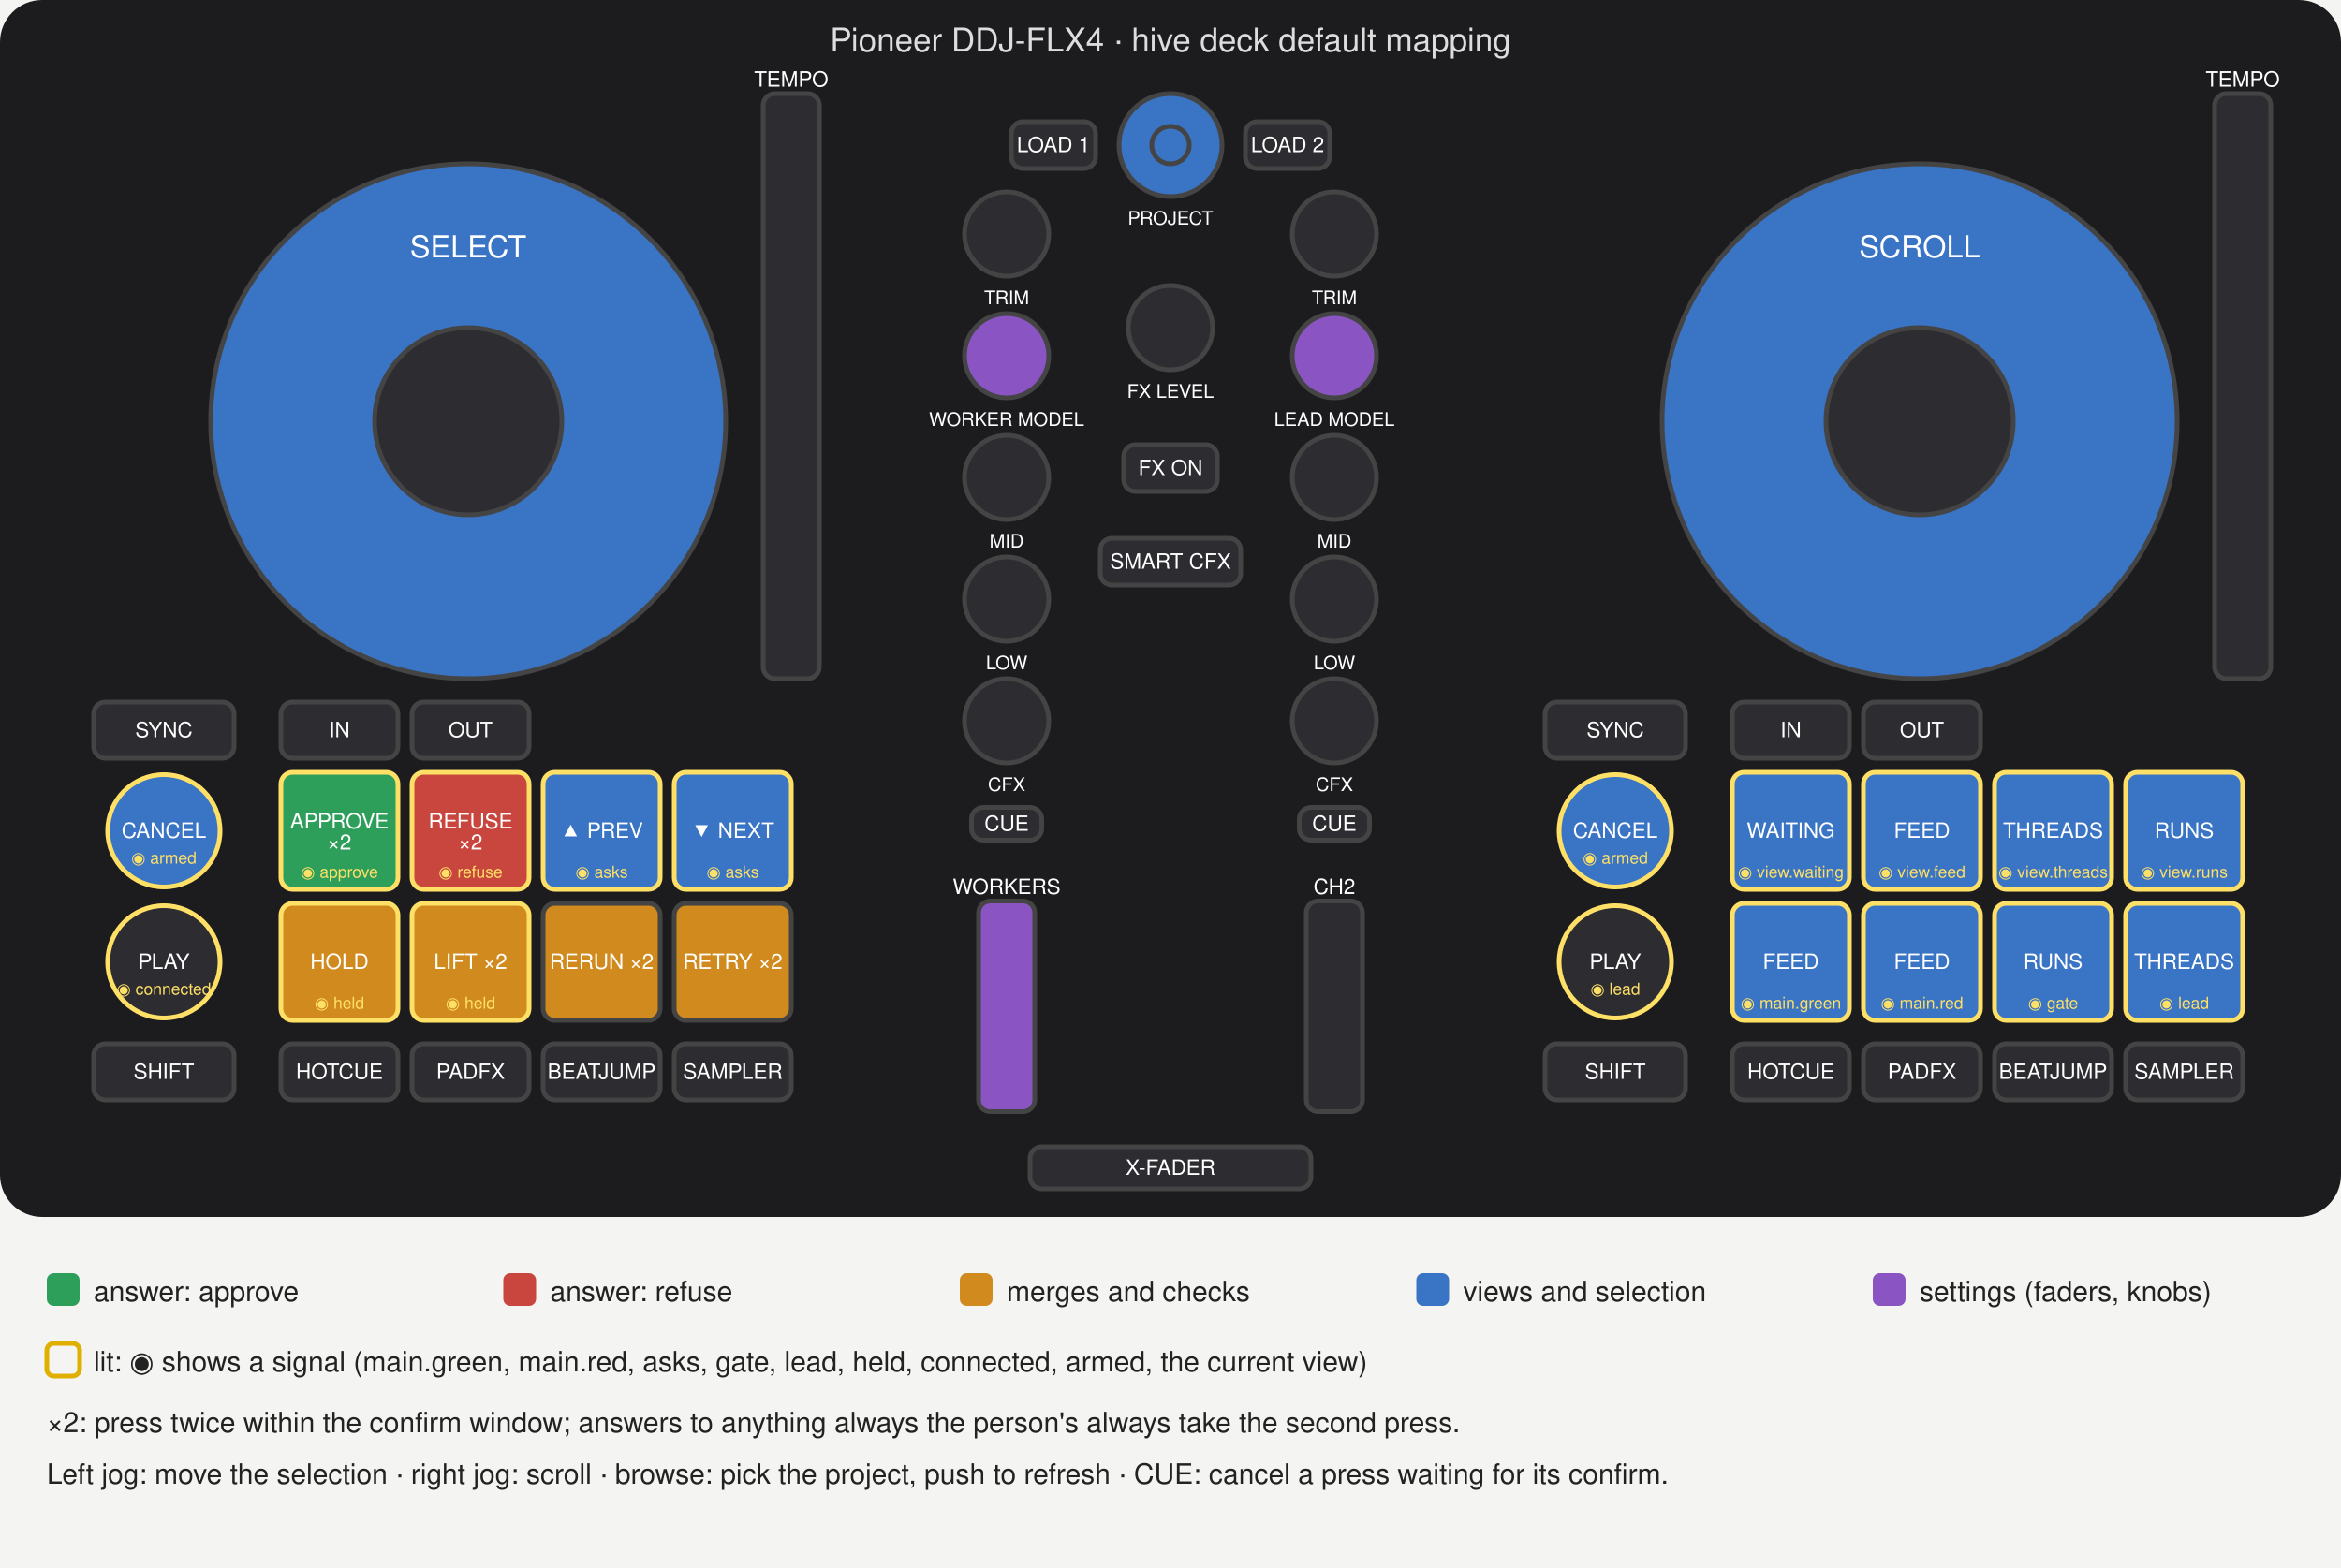
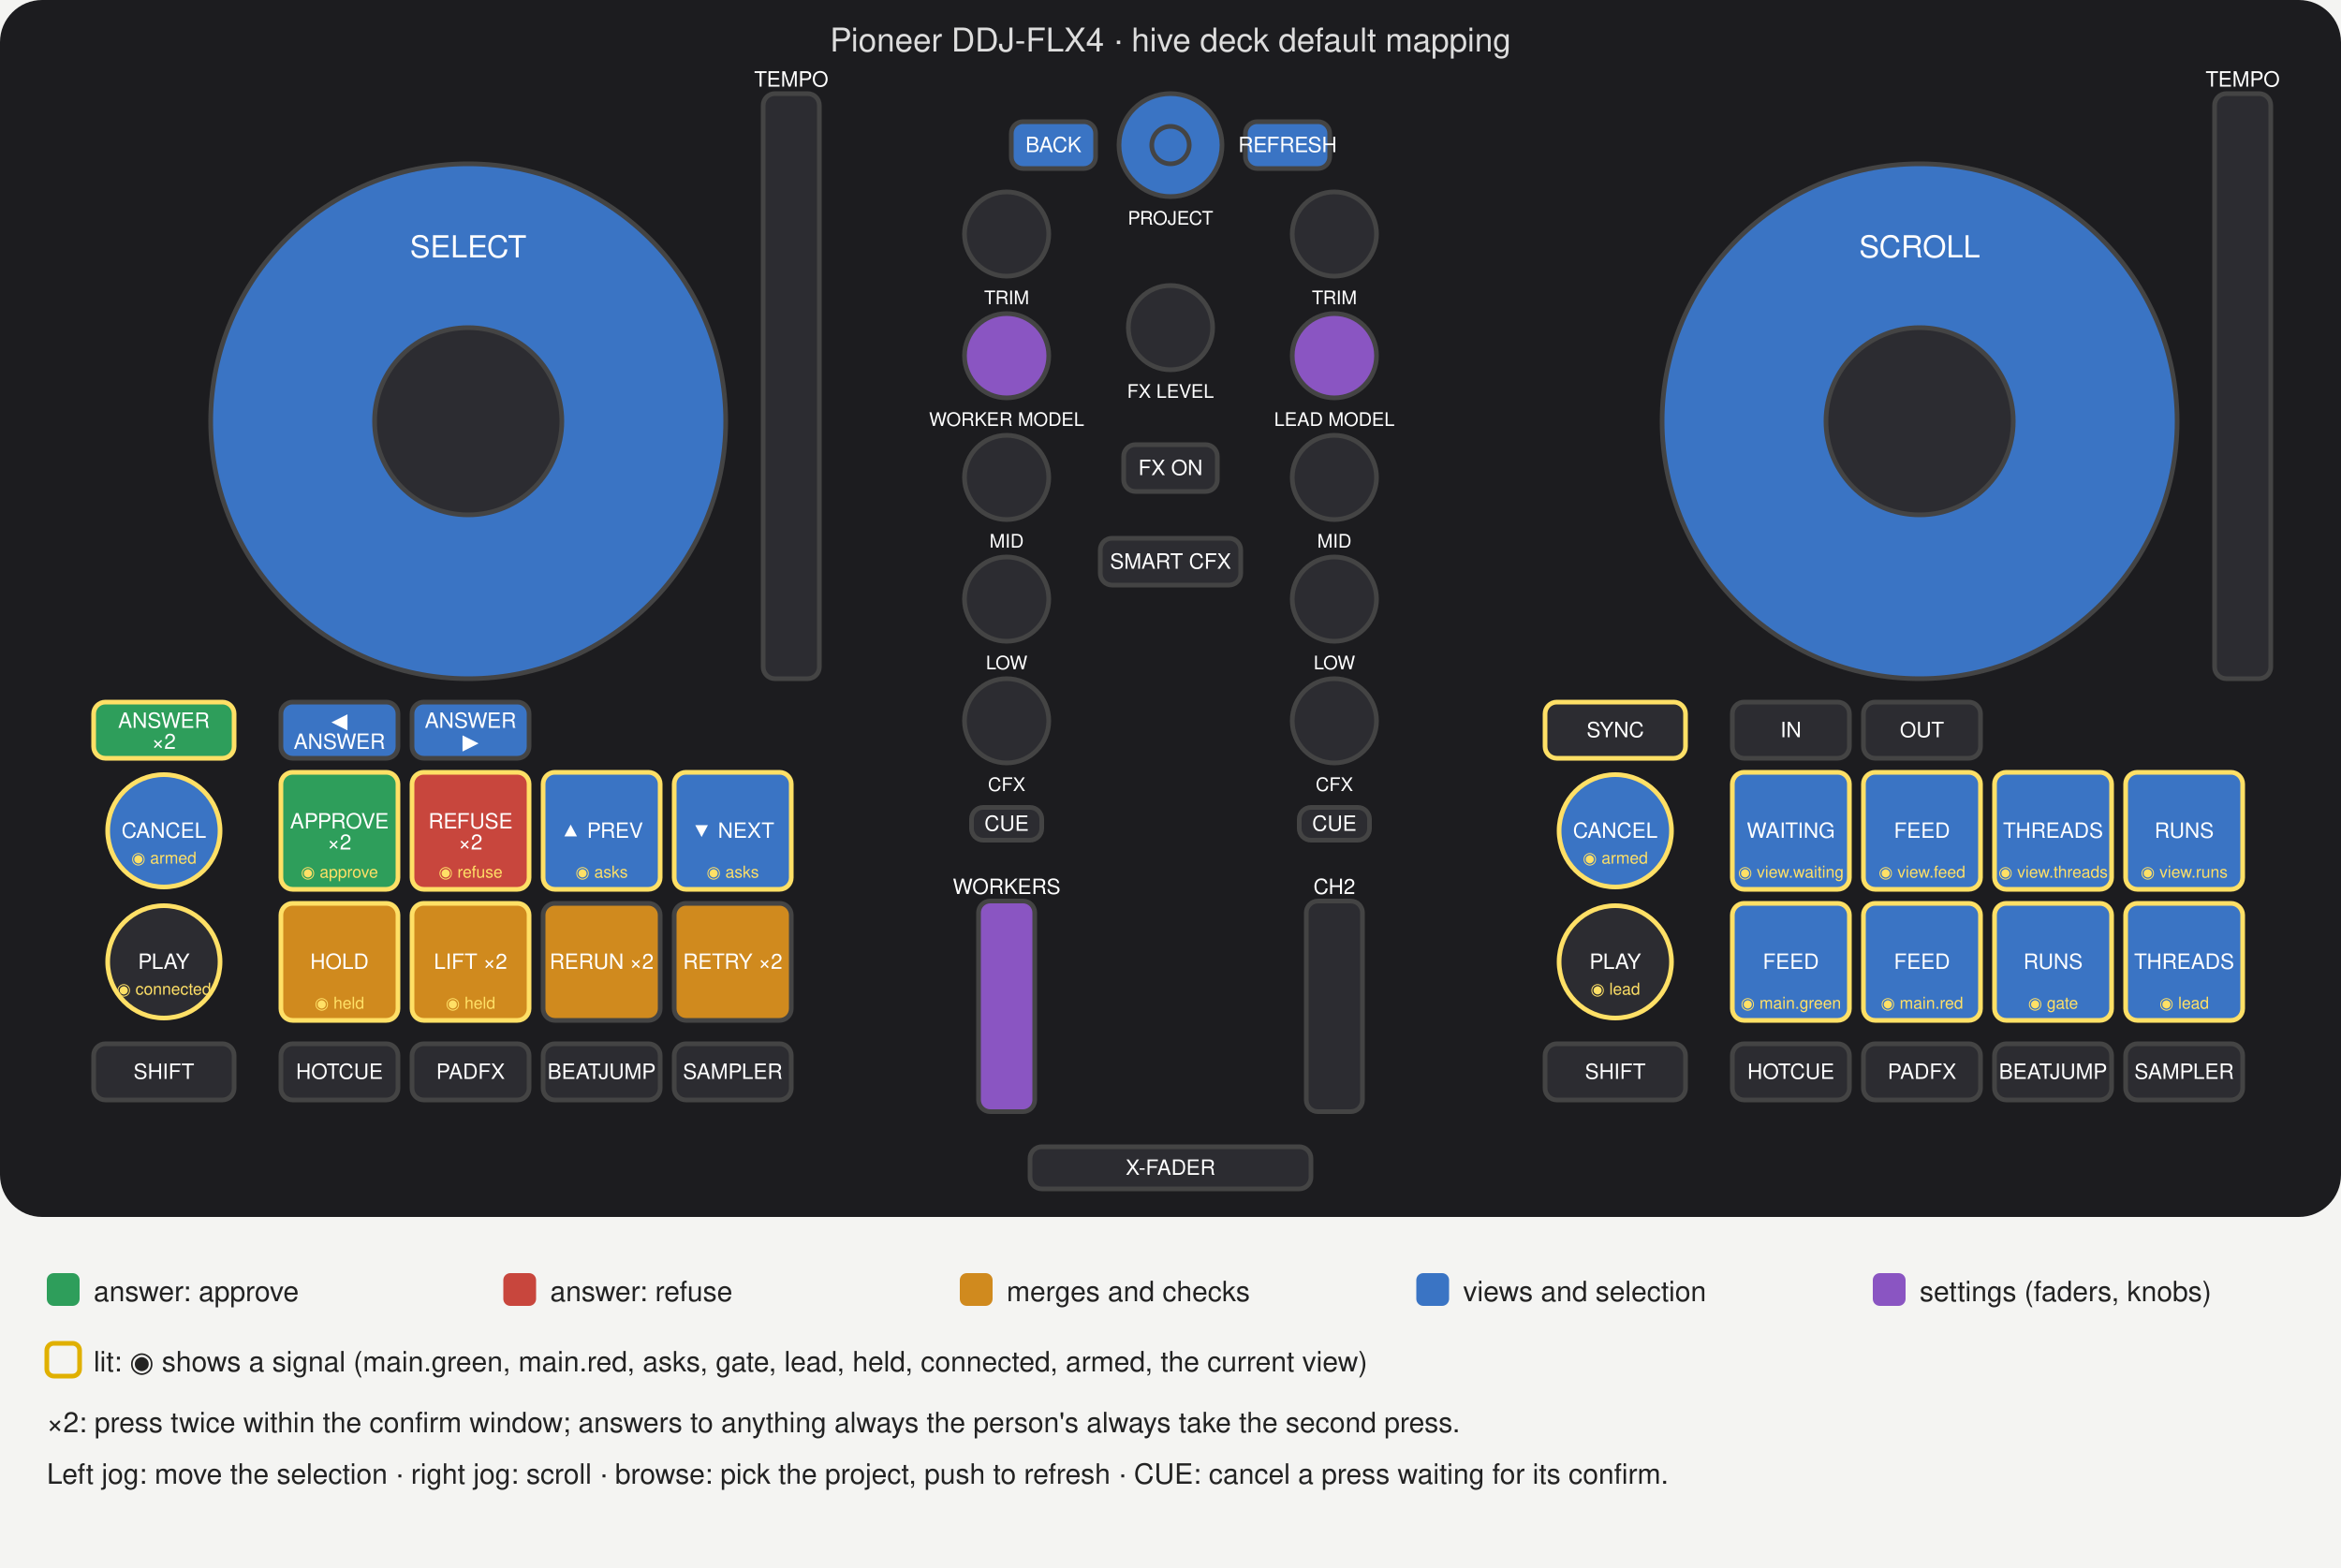
<svg xmlns="http://www.w3.org/2000/svg" width="1000" height="670" viewBox="0 0 1000 670" font-family="Helvetica, Arial, sans-serif">
  <rect x="0" y="0" width="1000" height="670" fill="#f4f4f2" />
  <rect x="0" y="0" width="1000" height="520" rx="18" fill="#1c1c1f" />
  <text x="500" y="22" fill="#ddd" font-size="14" text-anchor="middle">Pioneer DDJ-FLX4 · hive deck default mapping</text>
  <rect x="326" y="40" width="24" height="250" rx="5" fill="#2c2c31" stroke="#444" stroke-width="2" />
  <text x="338" y="37" fill="#fff" font-size="9" text-anchor="middle">TEMPO</text>
  <circle cx="200" cy="180" r="110" fill="#3a74c4" stroke="#444" stroke-width="2" />
  <text x="200" y="110" fill="#fff" font-size="13" text-anchor="middle">SELECT</text>
  <circle cx="200" cy="180" r="40" fill="#2c2c31" stroke="#444" stroke-width="2" />
  <rect x="120" y="330" width="50" height="50" rx="5" fill="#2e9e5b" stroke="#ffe066" stroke-width="2" />
  <text x="145" y="354" fill="#fff" font-size="9" text-anchor="middle">APPROVE</text>
  <text x="145" y="363" fill="#fff" font-size="9" text-anchor="middle">×2</text>
  <text x="145" y="375" fill="#ffe066" font-size="7" text-anchor="middle">◉ approve</text>
  <rect x="176" y="330" width="50" height="50" rx="5" fill="#c8463d" stroke="#ffe066" stroke-width="2" />
  <text x="201" y="354" fill="#fff" font-size="9" text-anchor="middle">REFUSE</text>
  <text x="201" y="363" fill="#fff" font-size="9" text-anchor="middle">×2</text>
  <text x="201" y="375" fill="#ffe066" font-size="7" text-anchor="middle">◉ refuse</text>
  <rect x="232" y="330" width="50" height="50" rx="5" fill="#3a74c4" stroke="#ffe066" stroke-width="2" />
  <text x="257" y="358" fill="#fff" font-size="9" text-anchor="middle">▲ PREV</text>
  <text x="257" y="375" fill="#ffe066" font-size="7" text-anchor="middle">◉ asks</text>
  <rect x="288" y="330" width="50" height="50" rx="5" fill="#3a74c4" stroke="#ffe066" stroke-width="2" />
  <text x="313" y="358" fill="#fff" font-size="9" text-anchor="middle">▼ NEXT</text>
  <text x="313" y="375" fill="#ffe066" font-size="7" text-anchor="middle">◉ asks</text>
  <rect x="120" y="386" width="50" height="50" rx="5" fill="#d08a1e" stroke="#ffe066" stroke-width="2" />
  <text x="145" y="414" fill="#fff" font-size="9" text-anchor="middle">HOLD</text>
  <text x="145" y="431" fill="#ffe066" font-size="7" text-anchor="middle">◉ held</text>
  <rect x="176" y="386" width="50" height="50" rx="5" fill="#d08a1e" stroke="#ffe066" stroke-width="2" />
  <text x="201" y="414" fill="#fff" font-size="9" text-anchor="middle">LIFT ×2</text>
  <text x="201" y="431" fill="#ffe066" font-size="7" text-anchor="middle">◉ held</text>
  <rect x="232" y="386" width="50" height="50" rx="5" fill="#d08a1e" stroke="#444" stroke-width="2" />
  <text x="257" y="414" fill="#fff" font-size="9" text-anchor="middle">RERUN ×2</text>
  <rect x="288" y="386" width="50" height="50" rx="5" fill="#d08a1e" stroke="#444" stroke-width="2" />
  <text x="313" y="414" fill="#fff" font-size="9" text-anchor="middle">RETRY ×2</text>
  <circle cx="70" cy="355" r="24" fill="#3a74c4" stroke="#ffe066" stroke-width="2" />
  <text x="70" y="358" fill="#fff" font-size="9" text-anchor="middle">CANCEL</text>
  <text x="70" y="369" fill="#ffe066" font-size="7" text-anchor="middle">◉ armed</text>
  <circle cx="70" cy="411" r="24" fill="#2c2c31" stroke="#ffe066" stroke-width="2" />
  <text x="70" y="414" fill="#fff" font-size="9" text-anchor="middle">PLAY</text>
  <text x="70" y="425" fill="#ffe066" font-size="7" text-anchor="middle">◉ connected</text>
  <rect x="40" y="446" width="60" height="24" rx="5" fill="#2c2c31" stroke="#444" stroke-width="2" />
  <text x="70" y="461" fill="#fff" font-size="9" text-anchor="middle">SHIFT</text>
-   <rect x="40" y="300" width="60" height="24" rx="5" fill="#2c2c31" stroke="#444" stroke-width="2" />
-   <text x="70" y="315" fill="#fff" font-size="9" text-anchor="middle">SYNC</text>
+   <rect x="40" y="300" width="60" height="24" rx="5" fill="#2e9e5b" stroke="#ffe066" stroke-width="2" />
+   <text x="70" y="311" fill="#fff" font-size="9" text-anchor="middle">ANSWER</text>
+   <text x="70" y="320" fill="#fff" font-size="9" text-anchor="middle">×2</text>
  <rect x="120" y="446" width="50" height="24" rx="5" fill="#2c2c31" stroke="#444" stroke-width="2" />
  <text x="145" y="461" fill="#fff" font-size="9" text-anchor="middle">HOTCUE</text>
  <rect x="176" y="446" width="50" height="24" rx="5" fill="#2c2c31" stroke="#444" stroke-width="2" />
  <text x="201" y="461" fill="#fff" font-size="9" text-anchor="middle">PADFX</text>
  <rect x="232" y="446" width="50" height="24" rx="5" fill="#2c2c31" stroke="#444" stroke-width="2" />
  <text x="257" y="461" fill="#fff" font-size="9" text-anchor="middle">BEATJUMP</text>
  <rect x="288" y="446" width="50" height="24" rx="5" fill="#2c2c31" stroke="#444" stroke-width="2" />
  <text x="313" y="461" fill="#fff" font-size="9" text-anchor="middle">SAMPLER</text>
-   <rect x="120" y="300" width="50" height="24" rx="5" fill="#2c2c31" stroke="#444" stroke-width="2" />
-   <text x="145" y="315" fill="#fff" font-size="9" text-anchor="middle">IN</text>
-   <rect x="176" y="300" width="50" height="24" rx="5" fill="#2c2c31" stroke="#444" stroke-width="2" />
-   <text x="201" y="315" fill="#fff" font-size="9" text-anchor="middle">OUT</text>
+   <rect x="120" y="300" width="50" height="24" rx="5" fill="#3a74c4" stroke="#444" stroke-width="2" />
+   <text x="145" y="311" fill="#fff" font-size="9" text-anchor="middle">◀</text>
+   <text x="145" y="320" fill="#fff" font-size="9" text-anchor="middle">ANSWER</text>
+   <rect x="176" y="300" width="50" height="24" rx="5" fill="#3a74c4" stroke="#444" stroke-width="2" />
+   <text x="201" y="311" fill="#fff" font-size="9" text-anchor="middle">ANSWER</text>
+   <text x="201" y="320" fill="#fff" font-size="9" text-anchor="middle">▶</text>
  <circle cx="430" cy="100" r="18" fill="#2c2c31" stroke="#444" stroke-width="2" />
  <text x="430" y="130" fill="#fff" font-size="8" text-anchor="middle">TRIM</text>
  <circle cx="430" cy="152" r="18" fill="#8a55c2" stroke="#444" stroke-width="2" />
  <text x="430" y="182" fill="#fff" font-size="8" text-anchor="middle">WORKER MODEL</text>
  <circle cx="430" cy="204" r="18" fill="#2c2c31" stroke="#444" stroke-width="2" />
  <text x="430" y="234" fill="#fff" font-size="8" text-anchor="middle">MID</text>
  <circle cx="430" cy="256" r="18" fill="#2c2c31" stroke="#444" stroke-width="2" />
  <text x="430" y="286" fill="#fff" font-size="8" text-anchor="middle">LOW</text>
  <circle cx="430" cy="308" r="18" fill="#2c2c31" stroke="#444" stroke-width="2" />
  <text x="430" y="338" fill="#fff" font-size="8" text-anchor="middle">CFX</text>
  <rect x="415" y="345" width="30" height="14" rx="5" fill="#2c2c31" stroke="#444" stroke-width="2" />
  <text x="430" y="355" fill="#fff" font-size="9" text-anchor="middle">CUE</text>
  <rect x="418" y="385" width="24" height="90" rx="5" fill="#8a55c2" stroke="#444" stroke-width="2" />
  <text x="430" y="382" fill="#fff" font-size="9" text-anchor="middle">WORKERS</text>
  <rect x="946" y="40" width="24" height="250" rx="5" fill="#2c2c31" stroke="#444" stroke-width="2" />
  <text x="958" y="37" fill="#fff" font-size="9" text-anchor="middle">TEMPO</text>
  <circle cx="820" cy="180" r="110" fill="#3a74c4" stroke="#444" stroke-width="2" />
  <text x="820" y="110" fill="#fff" font-size="13" text-anchor="middle">SCROLL</text>
  <circle cx="820" cy="180" r="40" fill="#2c2c31" stroke="#444" stroke-width="2" />
  <rect x="740" y="330" width="50" height="50" rx="5" fill="#3a74c4" stroke="#ffe066" stroke-width="2" />
  <text x="765" y="358" fill="#fff" font-size="9" text-anchor="middle">WAITING</text>
  <text x="765" y="375" fill="#ffe066" font-size="7" text-anchor="middle">◉ view.waiting</text>
  <rect x="796" y="330" width="50" height="50" rx="5" fill="#3a74c4" stroke="#ffe066" stroke-width="2" />
  <text x="821" y="358" fill="#fff" font-size="9" text-anchor="middle">FEED</text>
  <text x="821" y="375" fill="#ffe066" font-size="7" text-anchor="middle">◉ view.feed</text>
  <rect x="852" y="330" width="50" height="50" rx="5" fill="#3a74c4" stroke="#ffe066" stroke-width="2" />
  <text x="877" y="358" fill="#fff" font-size="9" text-anchor="middle">THREADS</text>
  <text x="877" y="375" fill="#ffe066" font-size="7" text-anchor="middle">◉ view.threads</text>
  <rect x="908" y="330" width="50" height="50" rx="5" fill="#3a74c4" stroke="#ffe066" stroke-width="2" />
  <text x="933" y="358" fill="#fff" font-size="9" text-anchor="middle">RUNS</text>
  <text x="933" y="375" fill="#ffe066" font-size="7" text-anchor="middle">◉ view.runs</text>
  <rect x="740" y="386" width="50" height="50" rx="5" fill="#3a74c4" stroke="#ffe066" stroke-width="2" />
  <text x="765" y="414" fill="#fff" font-size="9" text-anchor="middle">FEED</text>
  <text x="765" y="431" fill="#ffe066" font-size="7" text-anchor="middle">◉ main.green</text>
  <rect x="796" y="386" width="50" height="50" rx="5" fill="#3a74c4" stroke="#ffe066" stroke-width="2" />
  <text x="821" y="414" fill="#fff" font-size="9" text-anchor="middle">FEED</text>
  <text x="821" y="431" fill="#ffe066" font-size="7" text-anchor="middle">◉ main.red</text>
  <rect x="852" y="386" width="50" height="50" rx="5" fill="#3a74c4" stroke="#ffe066" stroke-width="2" />
  <text x="877" y="414" fill="#fff" font-size="9" text-anchor="middle">RUNS</text>
  <text x="877" y="431" fill="#ffe066" font-size="7" text-anchor="middle">◉ gate</text>
  <rect x="908" y="386" width="50" height="50" rx="5" fill="#3a74c4" stroke="#ffe066" stroke-width="2" />
  <text x="933" y="414" fill="#fff" font-size="9" text-anchor="middle">THREADS</text>
  <text x="933" y="431" fill="#ffe066" font-size="7" text-anchor="middle">◉ lead</text>
  <circle cx="690" cy="355" r="24" fill="#3a74c4" stroke="#ffe066" stroke-width="2" />
  <text x="690" y="358" fill="#fff" font-size="9" text-anchor="middle">CANCEL</text>
  <text x="690" y="369" fill="#ffe066" font-size="7" text-anchor="middle">◉ armed</text>
  <circle cx="690" cy="411" r="24" fill="#2c2c31" stroke="#ffe066" stroke-width="2" />
  <text x="690" y="414" fill="#fff" font-size="9" text-anchor="middle">PLAY</text>
  <text x="690" y="425" fill="#ffe066" font-size="7" text-anchor="middle">◉ lead</text>
  <rect x="660" y="446" width="60" height="24" rx="5" fill="#2c2c31" stroke="#444" stroke-width="2" />
  <text x="690" y="461" fill="#fff" font-size="9" text-anchor="middle">SHIFT</text>
-   <rect x="660" y="300" width="60" height="24" rx="5" fill="#2c2c31" stroke="#444" stroke-width="2" />
+   <rect x="660" y="300" width="60" height="24" rx="5" fill="#2c2c31" stroke="#ffe066" stroke-width="2" />
  <text x="690" y="315" fill="#fff" font-size="9" text-anchor="middle">SYNC</text>
  <rect x="740" y="446" width="50" height="24" rx="5" fill="#2c2c31" stroke="#444" stroke-width="2" />
  <text x="765" y="461" fill="#fff" font-size="9" text-anchor="middle">HOTCUE</text>
  <rect x="796" y="446" width="50" height="24" rx="5" fill="#2c2c31" stroke="#444" stroke-width="2" />
  <text x="821" y="461" fill="#fff" font-size="9" text-anchor="middle">PADFX</text>
  <rect x="852" y="446" width="50" height="24" rx="5" fill="#2c2c31" stroke="#444" stroke-width="2" />
  <text x="877" y="461" fill="#fff" font-size="9" text-anchor="middle">BEATJUMP</text>
  <rect x="908" y="446" width="50" height="24" rx="5" fill="#2c2c31" stroke="#444" stroke-width="2" />
  <text x="933" y="461" fill="#fff" font-size="9" text-anchor="middle">SAMPLER</text>
  <rect x="740" y="300" width="50" height="24" rx="5" fill="#2c2c31" stroke="#444" stroke-width="2" />
  <text x="765" y="315" fill="#fff" font-size="9" text-anchor="middle">IN</text>
  <rect x="796" y="300" width="50" height="24" rx="5" fill="#2c2c31" stroke="#444" stroke-width="2" />
  <text x="821" y="315" fill="#fff" font-size="9" text-anchor="middle">OUT</text>
  <circle cx="570" cy="100" r="18" fill="#2c2c31" stroke="#444" stroke-width="2" />
  <text x="570" y="130" fill="#fff" font-size="8" text-anchor="middle">TRIM</text>
  <circle cx="570" cy="152" r="18" fill="#8a55c2" stroke="#444" stroke-width="2" />
  <text x="570" y="182" fill="#fff" font-size="8" text-anchor="middle">LEAD MODEL</text>
  <circle cx="570" cy="204" r="18" fill="#2c2c31" stroke="#444" stroke-width="2" />
  <text x="570" y="234" fill="#fff" font-size="8" text-anchor="middle">MID</text>
  <circle cx="570" cy="256" r="18" fill="#2c2c31" stroke="#444" stroke-width="2" />
  <text x="570" y="286" fill="#fff" font-size="8" text-anchor="middle">LOW</text>
  <circle cx="570" cy="308" r="18" fill="#2c2c31" stroke="#444" stroke-width="2" />
  <text x="570" y="338" fill="#fff" font-size="8" text-anchor="middle">CFX</text>
  <rect x="555" y="345" width="30" height="14" rx="5" fill="#2c2c31" stroke="#444" stroke-width="2" />
  <text x="570" y="355" fill="#fff" font-size="9" text-anchor="middle">CUE</text>
  <rect x="558" y="385" width="24" height="90" rx="5" fill="#2c2c31" stroke="#444" stroke-width="2" />
  <text x="570" y="382" fill="#fff" font-size="9" text-anchor="middle">CH2</text>
  <circle cx="500" cy="62" r="22" fill="#3a74c4" stroke="#444" stroke-width="2" />
  <text x="500" y="96" fill="#fff" font-size="8" text-anchor="middle">PROJECT</text>
  <circle cx="500" cy="62" r="8" fill="#3a74c4" stroke="#444" stroke-width="2" />
-   <rect x="432" y="52" width="36" height="20" rx="5" fill="#2c2c31" stroke="#444" stroke-width="2" />
-   <text x="450" y="65" fill="#fff" font-size="9" text-anchor="middle">LOAD 1</text>
-   <rect x="532" y="52" width="36" height="20" rx="5" fill="#2c2c31" stroke="#444" stroke-width="2" />
-   <text x="550" y="65" fill="#fff" font-size="9" text-anchor="middle">LOAD 2</text>
+   <rect x="432" y="52" width="36" height="20" rx="5" fill="#3a74c4" stroke="#444" stroke-width="2" />
+   <text x="450" y="65" fill="#fff" font-size="9" text-anchor="middle">BACK</text>
+   <rect x="532" y="52" width="36" height="20" rx="5" fill="#3a74c4" stroke="#444" stroke-width="2" />
+   <text x="550" y="65" fill="#fff" font-size="9" text-anchor="middle">REFRESH</text>
  <rect x="440" y="490" width="120" height="18" rx="5" fill="#2c2c31" stroke="#444" stroke-width="2" />
  <text x="500" y="502" fill="#fff" font-size="9" text-anchor="middle">X-FADER</text>
  <circle cx="500" cy="140" r="18" fill="#2c2c31" stroke="#444" stroke-width="2" />
  <text x="500" y="170" fill="#fff" font-size="8" text-anchor="middle">FX LEVEL</text>
  <rect x="480" y="190" width="40" height="20" rx="5" fill="#2c2c31" stroke="#444" stroke-width="2" />
  <text x="500" y="203" fill="#fff" font-size="9" text-anchor="middle">FX ON</text>
  <rect x="470" y="230" width="60" height="20" rx="5" fill="#2c2c31" stroke="#444" stroke-width="2" />
  <text x="500" y="243" fill="#fff" font-size="9" text-anchor="middle">SMART CFX</text>
  <rect x="20" y="544" width="14" height="14" rx="3" fill="#2e9e5b" />
  <text x="40" y="556" fill="#222" font-size="12">answer: approve</text>
  <rect x="215" y="544" width="14" height="14" rx="3" fill="#c8463d" />
  <text x="235" y="556" fill="#222" font-size="12">answer: refuse</text>
  <rect x="410" y="544" width="14" height="14" rx="3" fill="#d08a1e" />
  <text x="430" y="556" fill="#222" font-size="12">merges and checks</text>
  <rect x="605" y="544" width="14" height="14" rx="3" fill="#3a74c4" />
  <text x="625" y="556" fill="#222" font-size="12">views and selection</text>
  <rect x="800" y="544" width="14" height="14" rx="3" fill="#8a55c2" />
  <text x="820" y="556" fill="#222" font-size="12">settings (faders, knobs)</text>
  <rect x="20" y="574" width="14" height="14" rx="3" fill="none" stroke="#e0b000" stroke-width="2" />
  <text x="40" y="586" fill="#222" font-size="12">lit: ◉ shows a signal (main.green, main.red, asks, gate, lead, held, connected, armed, the current view)</text>
  <text x="20" y="612" fill="#222" font-size="12">×2: press twice within the confirm window; answers to anything always the person's always take the second press.</text>
  <text x="20" y="634" fill="#222" font-size="12">Left jog: move the selection · right jog: scroll · browse: pick the project, push to refresh · CUE: cancel a press waiting for its confirm.</text>
</svg>
